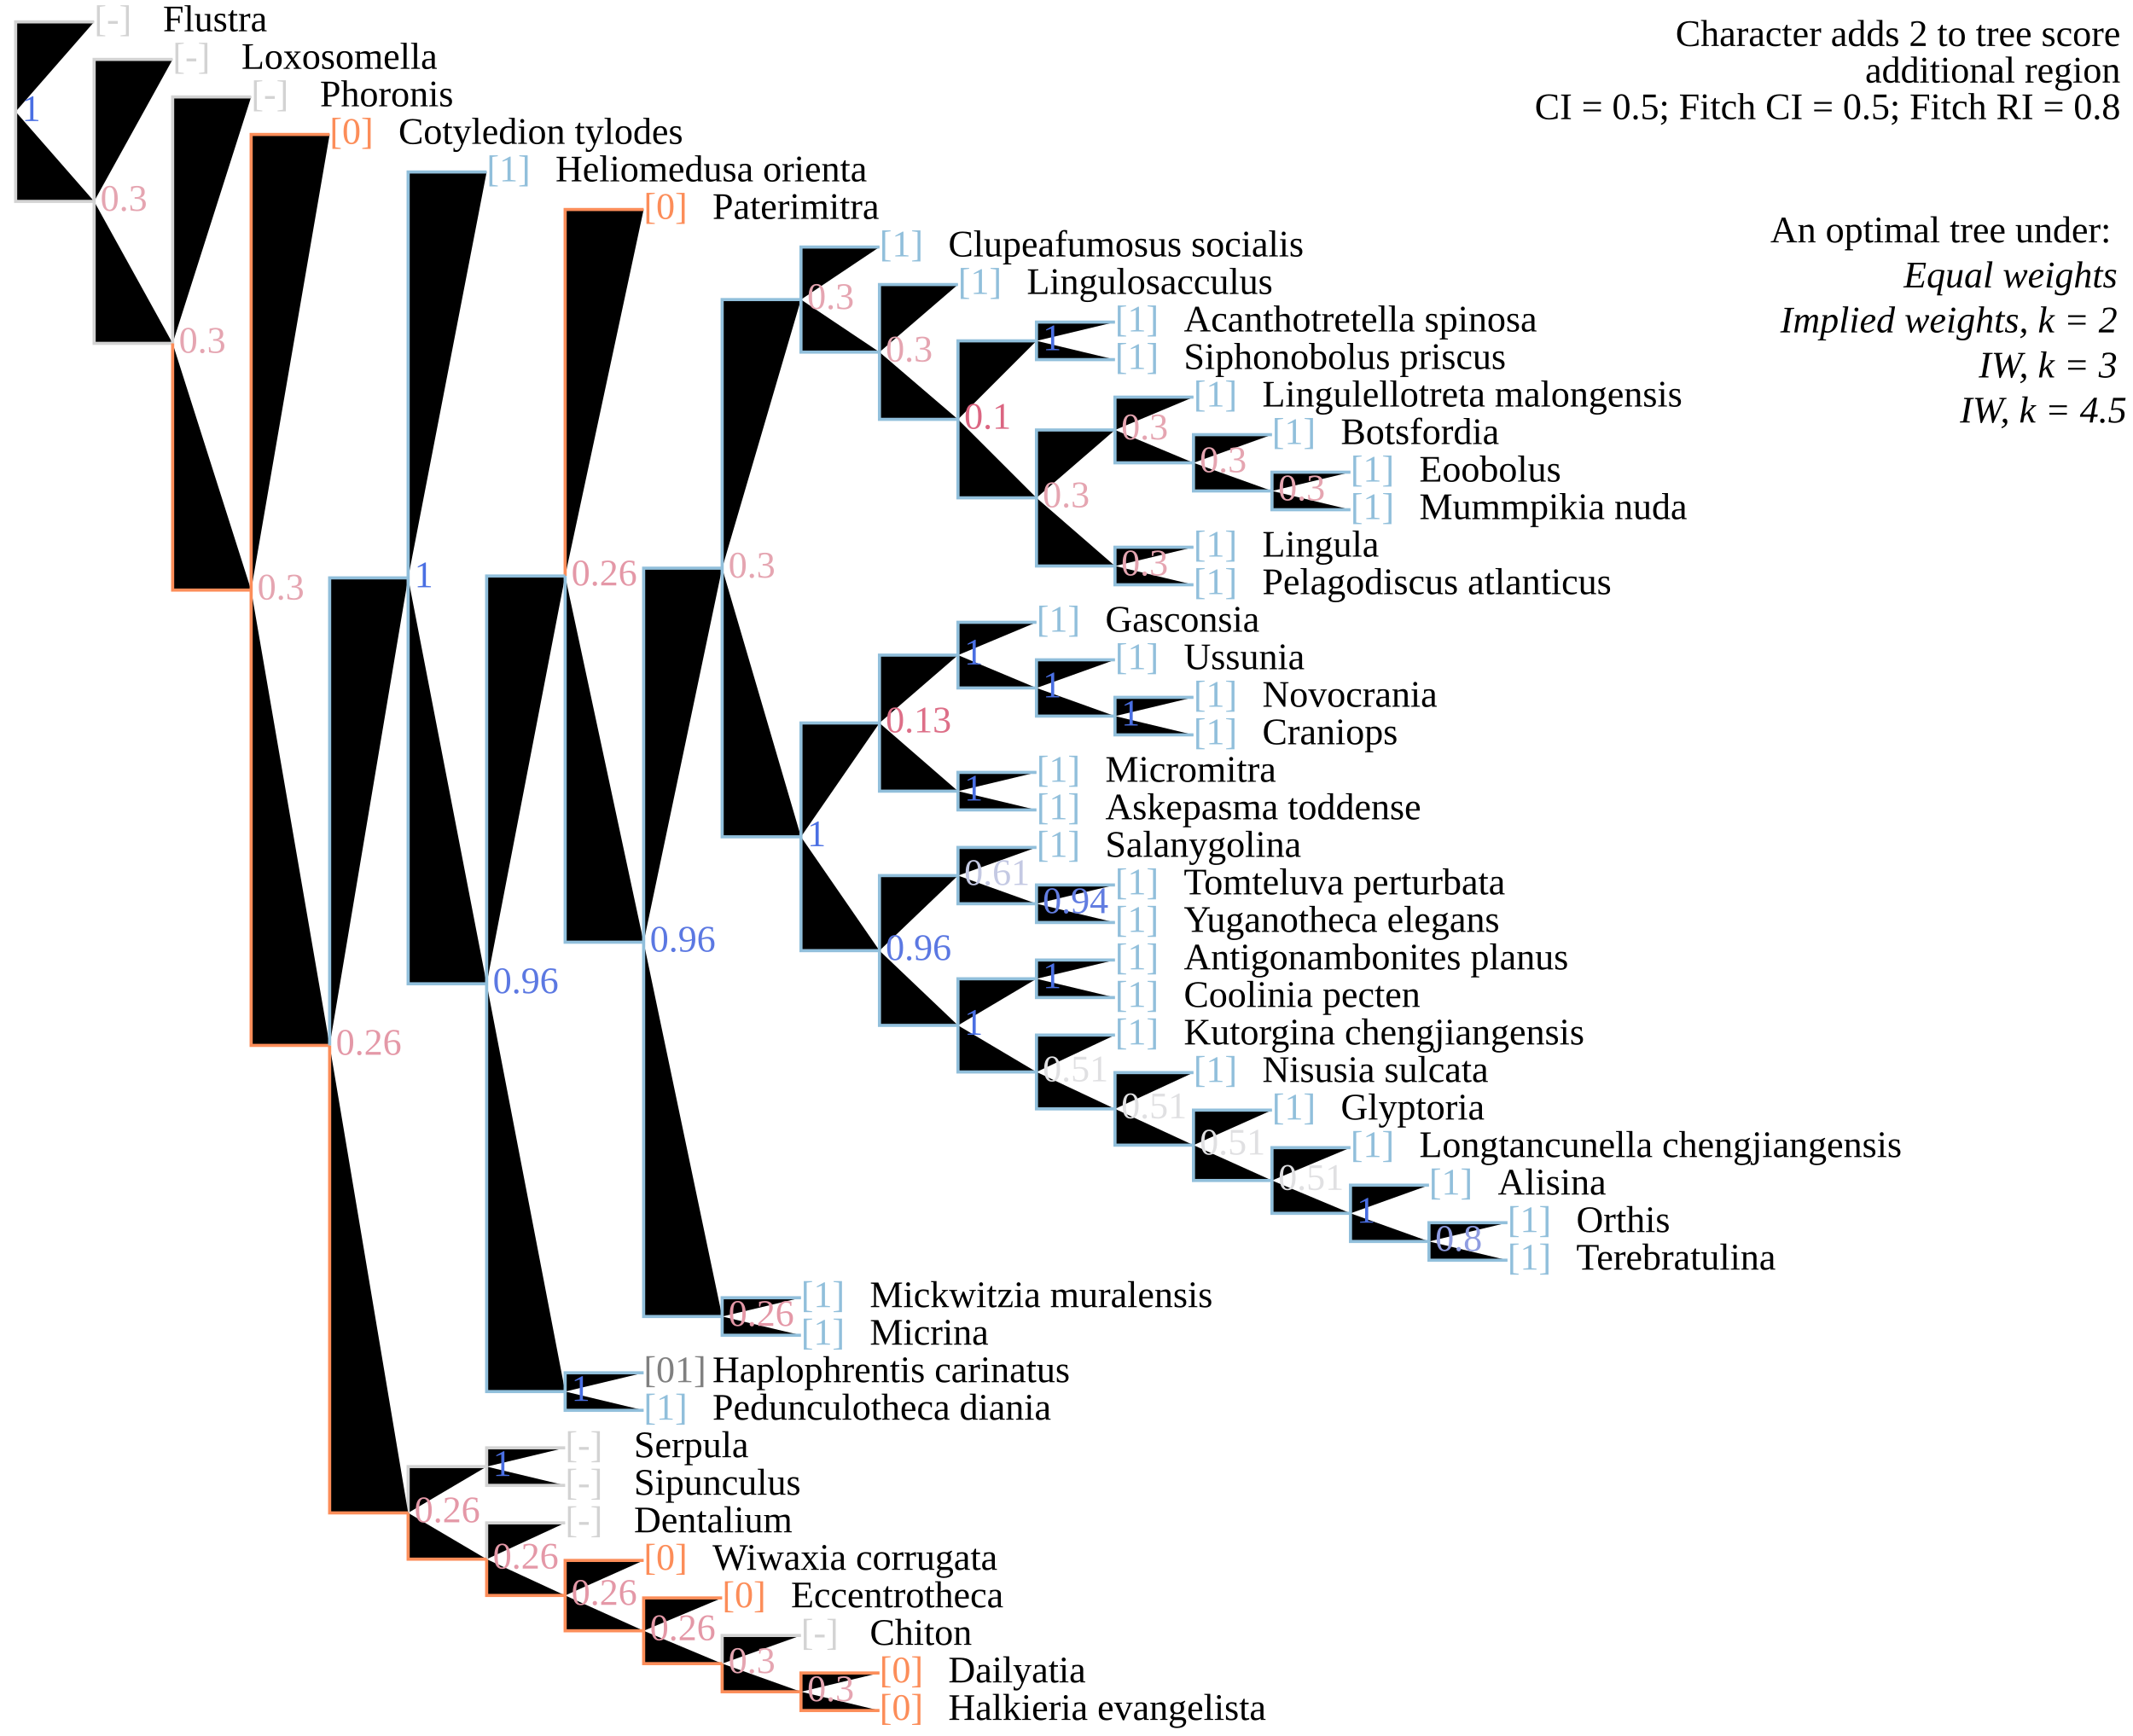
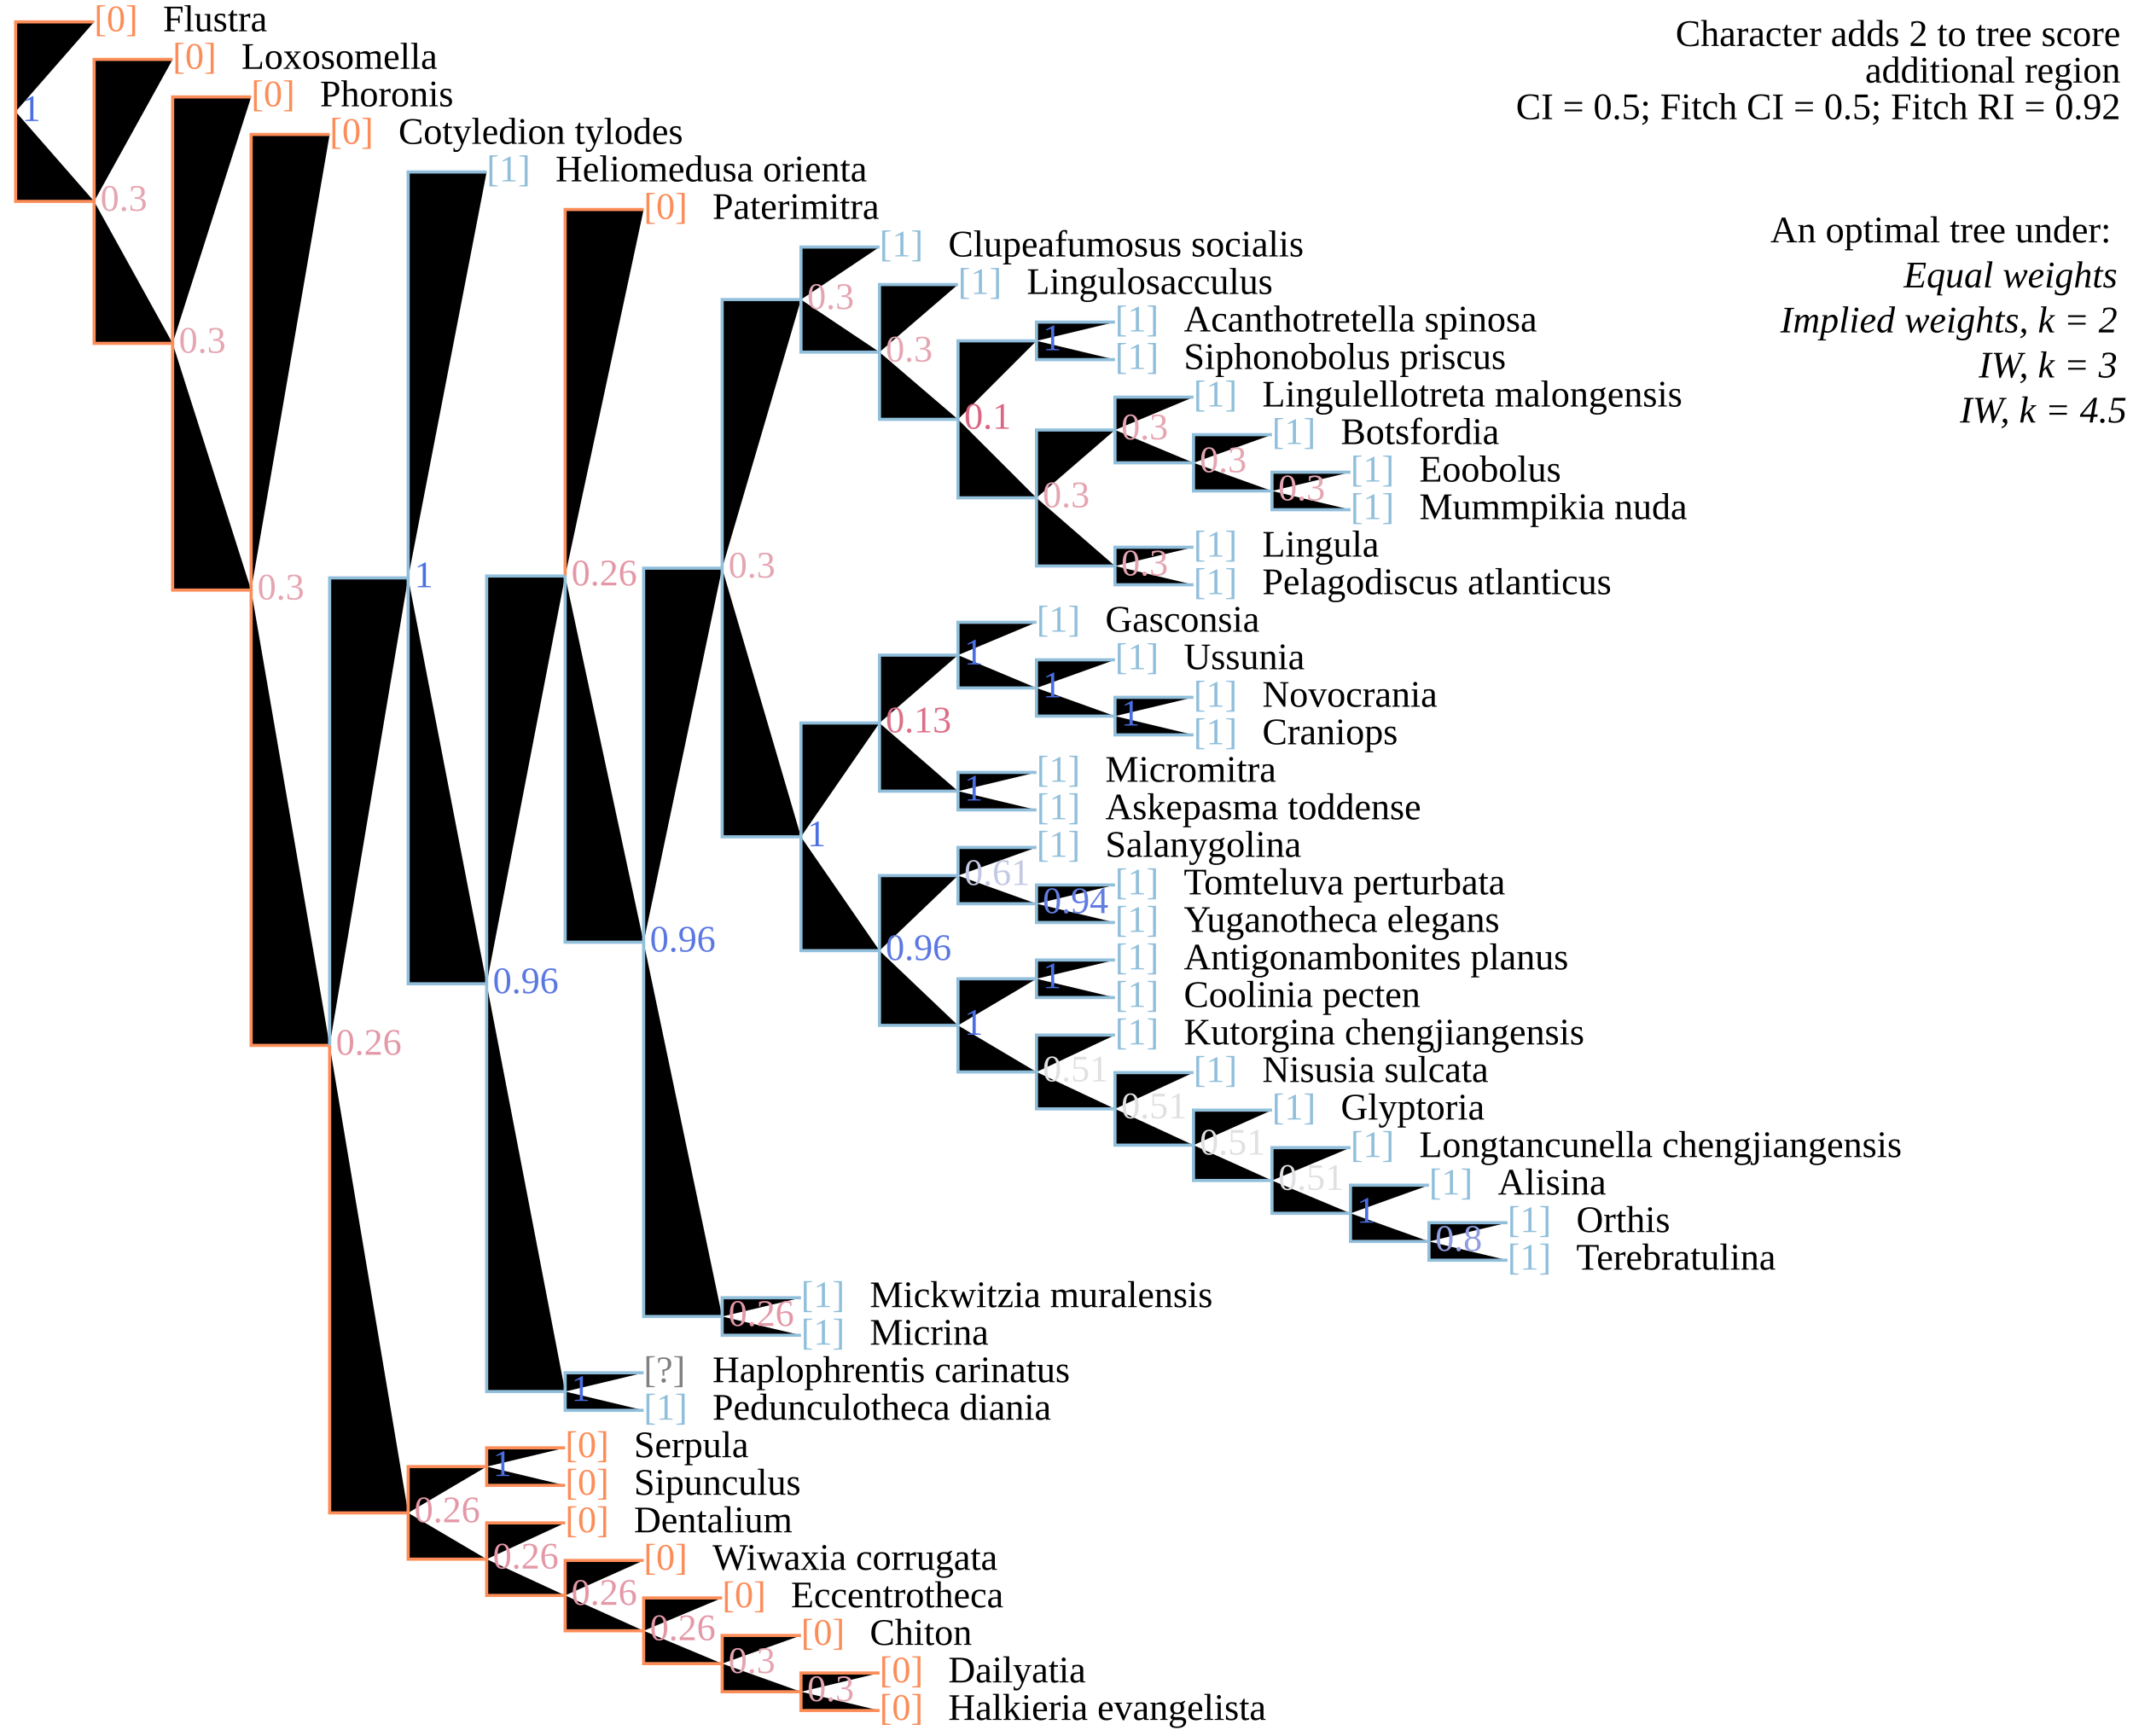
<svg xmlns="http://www.w3.org/2000/svg" version="1.1" width="682" height="555" class="tree" char="3">
  <text x="678" y="14.7" text-anchor="end" class="stepsLabel">Character adds <tspan class="score">2</tspan> to tree score</text>
  <text x="678" y="26.4" text-anchor="end" class="stepsLabel">
    <tspan class="score" /> additional region</text>
-   <text x="678" y="38.1" text-anchor="end" class="stepsLabel">CI = 0.5; Fitch CI = 0.5; Fitch RI = 0.8</text>
+   <text x="678" y="38.1" text-anchor="end" class="stepsLabel">CI = 0.5; Fitch CI = 0.5; Fitch RI = 0.92</text>
  <text x="678" y="61.5" text-anchor="end" class="stepsLabel">
    <tspan dy="16">An optimal tree under:</tspan>
    <tspan x="680" style="font-style:italic" class="notThisAn" dy="1.2em">Equal weights</tspan>
    <tspan x="680" style="font-style:italic" class="notThisAn" dy="1.2em">Implied weights, k = 2</tspan>
    <tspan x="680" style="font-style:italic" class="thisAn" dy="1.2em">IW, k = 3</tspan>
    <tspan x="680" style="font-style:italic" class="thisAn" dy="1.2em">IW, k = 4.5</tspan>
  </text>
-   <text x="30.1" y="10" fill="lightgrey" class="flag">[-]</text>
+   <text x="30.1" y="10" fill="#fc8d59" class="flag">[0]</text>
  <text x="52.1" y="10" class="taxonLabel">Flustra</text>
-   <text x="55.2" y="22" fill="lightgrey" class="flag">[-]</text>
+   <text x="55.2" y="22" fill="#fc8d59" class="flag">[0]</text>
  <text x="77.2" y="22" class="taxonLabel">Loxosomella</text>
-   <text x="80.3" y="34" fill="lightgrey" class="flag">[-]</text>
+   <text x="80.3" y="34" fill="#fc8d59" class="flag">[0]</text>
  <text x="102.3" y="34" class="taxonLabel">Phoronis</text>
  <text x="105.4" y="46" fill="#fc8d59" class="flag">[0]</text>
  <text x="127.4" y="46" class="taxonLabel">Cotyledion tylodes</text>
  <text x="155.6" y="58" fill="#91bfdb" class="flag">[1]</text>
  <text x="177.6" y="58" class="taxonLabel">Heliomedusa orienta</text>
  <text x="205.8" y="70" fill="#fc8d59" class="flag">[0]</text>
  <text x="227.8" y="70" class="taxonLabel">Paterimitra</text>
  <text x="281.2" y="82" fill="#91bfdb" class="flag">[1]</text>
  <text x="303.2" y="82" class="taxonLabel">Clupeafumosus socialis</text>
  <text x="306.3" y="94" fill="#91bfdb" class="flag">[1]</text>
  <text x="328.3" y="94" class="taxonLabel">Lingulosacculus</text>
  <text x="356.5" y="118" fill="#91bfdb" class="flag">[1]</text>
  <text x="378.5" y="118" class="taxonLabel">Siphonobolus priscus</text>
  <text x="356.5" y="106" fill="#91bfdb" class="flag">[1]</text>
  <text x="378.5" y="106" class="taxonLabel">Acanthotretella spinosa</text>
  <text x="381.6" y="130" fill="#91bfdb" class="flag">[1]</text>
  <text x="403.6" y="130" class="taxonLabel">Lingulellotreta malongensis</text>
  <text x="406.7" y="142" fill="#91bfdb" class="flag">[1]</text>
  <text x="428.7" y="142" class="taxonLabel">Botsfordia</text>
  <text x="431.8" y="154" fill="#91bfdb" class="flag">[1]</text>
  <text x="453.8" y="154" class="taxonLabel">Eoobolus</text>
  <text x="431.8" y="166" fill="#91bfdb" class="flag">[1]</text>
  <text x="453.8" y="166" class="taxonLabel">Mummpikia nuda</text>
  <text x="381.6" y="190" fill="#91bfdb" class="flag">[1]</text>
  <text x="403.6" y="190" class="taxonLabel">Pelagodiscus atlanticus</text>
  <text x="381.6" y="178" fill="#91bfdb" class="flag">[1]</text>
  <text x="403.6" y="178" class="taxonLabel">Lingula</text>
  <text x="331.4" y="262" fill="#91bfdb" class="flag">[1]</text>
  <text x="353.4" y="262" class="taxonLabel">Askepasma toddense</text>
  <text x="331.4" y="250" fill="#91bfdb" class="flag">[1]</text>
  <text x="353.4" y="250" class="taxonLabel">Micromitra</text>
  <text x="331.4" y="202" fill="#91bfdb" class="flag">[1]</text>
  <text x="353.4" y="202" class="taxonLabel">Gasconsia</text>
  <text x="356.5" y="214" fill="#91bfdb" class="flag">[1]</text>
  <text x="378.5" y="214" class="taxonLabel">Ussunia</text>
  <text x="381.6" y="238" fill="#91bfdb" class="flag">[1]</text>
  <text x="403.6" y="238" class="taxonLabel">Craniops</text>
  <text x="381.6" y="226" fill="#91bfdb" class="flag">[1]</text>
  <text x="403.6" y="226" class="taxonLabel">Novocrania</text>
  <text x="331.4" y="274" fill="#91bfdb" class="flag">[1]</text>
  <text x="353.4" y="274" class="taxonLabel">Salanygolina</text>
  <text x="356.5" y="286" fill="#91bfdb" class="flag">[1]</text>
  <text x="378.5" y="286" class="taxonLabel">Tomteluva perturbata</text>
  <text x="356.5" y="298" fill="#91bfdb" class="flag">[1]</text>
  <text x="378.5" y="298" class="taxonLabel">Yuganotheca elegans</text>
  <text x="356.5" y="322" fill="#91bfdb" class="flag">[1]</text>
  <text x="378.5" y="322" class="taxonLabel">Coolinia pecten</text>
  <text x="356.5" y="310" fill="#91bfdb" class="flag">[1]</text>
  <text x="378.5" y="310" class="taxonLabel">Antigonambonites planus</text>
  <text x="356.5" y="334" fill="#91bfdb" class="flag">[1]</text>
  <text x="378.5" y="334" class="taxonLabel">Kutorgina chengjiangensis</text>
  <text x="381.6" y="346" fill="#91bfdb" class="flag">[1]</text>
  <text x="403.6" y="346" class="taxonLabel">Nisusia sulcata</text>
  <text x="406.7" y="358" fill="#91bfdb" class="flag">[1]</text>
  <text x="428.7" y="358" class="taxonLabel">Glyptoria</text>
  <text x="431.8" y="370" fill="#91bfdb" class="flag">[1]</text>
  <text x="453.8" y="370" class="taxonLabel">Longtancunella chengjiangensis</text>
  <text x="456.9" y="382" fill="#91bfdb" class="flag">[1]</text>
  <text x="478.9" y="382" class="taxonLabel">Alisina</text>
  <text x="482" y="406" fill="#91bfdb" class="flag">[1]</text>
  <text x="504" y="406" class="taxonLabel">Terebratulina</text>
  <text x="482" y="394" fill="#91bfdb" class="flag">[1]</text>
  <text x="504" y="394" class="taxonLabel">Orthis</text>
  <text x="256.1" y="430" fill="#91bfdb" class="flag">[1]</text>
  <text x="278.1" y="430" class="taxonLabel">Micrina</text>
  <text x="256.1" y="418" fill="#91bfdb" class="flag">[1]</text>
  <text x="278.1" y="418" class="taxonLabel">Mickwitzia muralensis</text>
  <text x="205.8" y="454" fill="#91bfdb" class="flag">[1]</text>
  <text x="227.8" y="454" class="taxonLabel">Pedunculotheca diania</text>
-   <text x="205.8" y="442" fill="grey" class="flag">[01]</text>
+   <text x="205.8" y="442" fill="grey" class="flag">[?]</text>
  <text x="227.8" y="442" class="taxonLabel">Haplophrentis carinatus</text>
-   <text x="180.7" y="478" fill="lightgrey" class="flag">[-]</text>
+   <text x="180.7" y="478" fill="#fc8d59" class="flag">[0]</text>
  <text x="202.7" y="478" class="taxonLabel">Sipunculus</text>
-   <text x="180.7" y="466" fill="lightgrey" class="flag">[-]</text>
+   <text x="180.7" y="466" fill="#fc8d59" class="flag">[0]</text>
  <text x="202.7" y="466" class="taxonLabel">Serpula</text>
-   <text x="180.7" y="490" fill="lightgrey" class="flag">[-]</text>
+   <text x="180.7" y="490" fill="#fc8d59" class="flag">[0]</text>
  <text x="202.7" y="490" class="taxonLabel">Dentalium</text>
  <text x="205.8" y="502" fill="#fc8d59" class="flag">[0]</text>
  <text x="227.8" y="502" class="taxonLabel">Wiwaxia corrugata</text>
  <text x="230.9" y="514" fill="#fc8d59" class="flag">[0]</text>
  <text x="252.9" y="514" class="taxonLabel">Eccentrotheca</text>
-   <text x="256.1" y="526" fill="lightgrey" class="flag">[-]</text>
+   <text x="256.1" y="526" fill="#fc8d59" class="flag">[0]</text>
  <text x="278.1" y="526" class="taxonLabel">Chiton</text>
  <text x="281.2" y="550" fill="#fc8d59" class="flag">[0]</text>
  <text x="303.2" y="550" class="taxonLabel">Halkieria evangelista</text>
  <text x="281.2" y="538" fill="#fc8d59" class="flag">[0]</text>
  <text x="303.2" y="538" class="taxonLabel">Dailyatia</text>
-   <path d="M5,35.7V7H30.1M5,35.7V64.4H30.1M30.1,64.4V19H55.2M30.1,64.4V109.8H55.2M55.2,109.8V31H80.3M130.5,483.8V469H155.6M155.6,469V463H180.7M155.6,469V475H180.7M155.6,498.6V487H180.7M230.9,532V523H256.1" stroke="lightgrey" class="inapplicable" />
-   <path d="M55.2,109.8V188.7H80.3M80.3,188.7V43H105.4M80.3,188.7V334.3H105.4M180.7,184.2V67H205.8M105.4,334.3V483.8H130.5M130.5,483.8V498.6H155.6M155.6,498.6V510.2H180.7M180.7,510.2V499H205.8M180.7,510.2V521.5H205.8M205.8,521.5V511H230.9M205.8,521.5V532H230.9M230.9,532V541H256.1M256.1,541V535H281.2M256.1,541V547H281.2" stroke="#fc8d59" />
+   <path d="M5,35.7V7H30.1M5,35.7V64.4H30.1M30.1,64.4V19H55.2M30.1,64.4V109.8H55.2M55.2,109.8V31H80.3M55.2,109.8V188.7H80.3M80.3,188.7V43H105.4M80.3,188.7V334.3H105.4M180.7,184.2V67H205.8M105.4,334.3V483.8H130.5M130.5,483.8V469H155.6M155.6,469V463H180.7M155.6,469V475H180.7M130.5,483.8V498.6H155.6M155.6,498.6V487H180.7M155.6,498.6V510.2H180.7M180.7,510.2V499H205.8M180.7,510.2V521.5H205.8M205.8,521.5V511H230.9M205.8,521.5V532H230.9M230.9,532V523H256.1M230.9,532V541H256.1M256.1,541V535H281.2M256.1,541V547H281.2" stroke="#fc8d59" />
  <path d="M105.4,334.3V184.8H130.5M130.5,184.8V55H155.6M130.5,184.8V314.6H155.6M155.6,314.6V184.2H180.7M180.7,184.2V301.3H205.8M205.8,301.3V181.7H230.9M230.9,181.7V95.8H256.1M256.1,95.8V79H281.2M256.1,95.8V112.6H281.2M281.2,112.6V91H306.3M281.2,112.6V134.1H306.3M306.3,134.1V109H331.4M331.4,109V103H356.5M331.4,109V115H356.5M306.3,134.1V159.2H331.4M331.4,159.2V137.5H356.5M356.5,137.5V127H381.6M356.5,137.5V148H381.6M381.6,148V139H406.7M381.6,148V157H406.7M406.7,157V151H431.8M406.7,157V163H431.8M331.4,159.2V181H356.5M356.5,181V175H381.6M356.5,181V187H381.6M230.9,181.7V267.6H256.1M256.1,267.6V231.2H281.2M281.2,231.2V209.5H306.3M306.3,209.5V199H331.4M306.3,209.5V220H331.4M331.4,220V211H356.5M331.4,220V229H356.5M356.5,229V223H381.6M356.5,229V235H381.6M281.2,231.2V253H306.3M306.3,253V247H331.4M306.3,253V259H331.4M256.1,267.6V304H281.2M281.2,304V280H306.3M306.3,280V271H331.4M306.3,280V289H331.4M331.4,289V283H356.5M331.4,289V295H356.5M281.2,304V327.9H306.3M306.3,327.9V313H331.4M331.4,313V307H356.5M331.4,313V319H356.5M306.3,327.9V342.8H331.4M331.4,342.8V331H356.5M331.4,342.8V354.6H356.5M356.5,354.6V343H381.6M356.5,354.6V366.2H381.6M381.6,366.2V355H406.7M381.6,366.2V377.5H406.7M406.7,377.5V367H431.8M406.7,377.5V388H431.8M431.8,388V379H456.9M431.8,388V397H456.9M456.9,397V391H482M456.9,397V403H482M205.8,301.3V421H230.9M230.9,421V415H256.1M230.9,421V427H256.1M155.6,314.6V445H180.7M180.7,445V439H205.8M180.7,445V451H205.8" stroke="#91bfdb" />
  <text x="7" y="38.7" class="node" fill="#4A6FE3">1</text>
  <text x="32.1" y="67.4" class="node" fill="#E5A5B1">0.3</text>
  <text x="57.2" y="112.8" class="node" fill="#E5A5B1">0.3</text>
  <text x="82.3" y="191.7" class="node" fill="#E5A5B1">0.3</text>
  <text x="107.4" y="337.3" class="node" fill="#E498A7">0.26</text>
  <text x="132.5" y="187.8" class="node" fill="#4A6FE3">1</text>
  <text x="157.6" y="317.6" class="node" fill="#5B78E2">0.96</text>
  <text x="182.7" y="187.2" class="node" fill="#E498A7">0.26</text>
  <text x="207.8" y="304.3" class="node" fill="#5B78E2">0.96</text>
  <text x="232.9" y="184.7" class="node" fill="#E5A5B1">0.3</text>
  <text x="258.1" y="98.8" class="node" fill="#E5A5B1">0.3</text>
  <text x="283.2" y="115.6" class="node" fill="#E5A5B1">0.3</text>
  <text x="308.3" y="137.1" class="node" fill="#DB6581">0.1</text>
  <text x="333.4" y="112" class="node" fill="#4A6FE3">1</text>
  <text x="333.4" y="162.2" class="node" fill="#E5A5B1">0.3</text>
  <text x="358.5" y="140.5" class="node" fill="#E5A5B1">0.3</text>
  <text x="383.6" y="151" class="node" fill="#E5A5B1">0.3</text>
  <text x="408.7" y="160" class="node" fill="#E5A5B1">0.3</text>
  <text x="358.5" y="184" class="node" fill="#E5A5B1">0.3</text>
  <text x="258.1" y="270.6" class="node" fill="#4A6FE3">1</text>
  <text x="283.2" y="234.2" class="node" fill="#DD6F88">0.13</text>
  <text x="308.3" y="212.5" class="node" fill="#4A6FE3">1</text>
  <text x="333.4" y="223" class="node" fill="#4A6FE3">1</text>
  <text x="358.5" y="232" class="node" fill="#4A6FE3">1</text>
  <text x="308.3" y="256" class="node" fill="#4A6FE3">1</text>
  <text x="283.2" y="307" class="node" fill="#5B78E2">0.96</text>
  <text x="308.3" y="283" class="node" fill="#C4C9E3">0.61</text>
  <text x="333.4" y="292" class="node" fill="#627DE1">0.94</text>
  <text x="308.3" y="330.9" class="node" fill="#4A6FE3">1</text>
  <text x="333.4" y="316" class="node" fill="#4A6FE3">1</text>
  <text x="333.4" y="345.8" class="node" fill="#E0E0E2">0.51</text>
  <text x="358.5" y="357.6" class="node" fill="#E0E0E2">0.51</text>
  <text x="383.6" y="369.2" class="node" fill="#E0E0E2">0.51</text>
  <text x="408.7" y="380.5" class="node" fill="#E0E0E2">0.51</text>
  <text x="433.8" y="391" class="node" fill="#4A6FE3">1</text>
  <text x="458.9" y="400" class="node" fill="#8F9DE1">0.8</text>
  <text x="232.9" y="424" class="node" fill="#E498A7">0.26</text>
  <text x="182.7" y="448" class="node" fill="#4A6FE3">1</text>
  <text x="132.5" y="486.8" class="node" fill="#E498A7">0.26</text>
  <text x="157.6" y="472" class="node" fill="#4A6FE3">1</text>
  <text x="157.6" y="501.6" class="node" fill="#E498A7">0.26</text>
  <text x="182.7" y="513.2" class="node" fill="#E498A7">0.26</text>
  <text x="207.8" y="524.5" class="node" fill="#E498A7">0.26</text>
  <text x="232.9" y="535" class="node" fill="#E5A5B1">0.3</text>
  <text x="258.1" y="544" class="node" fill="#E5A5B1">0.3</text>
</svg>
